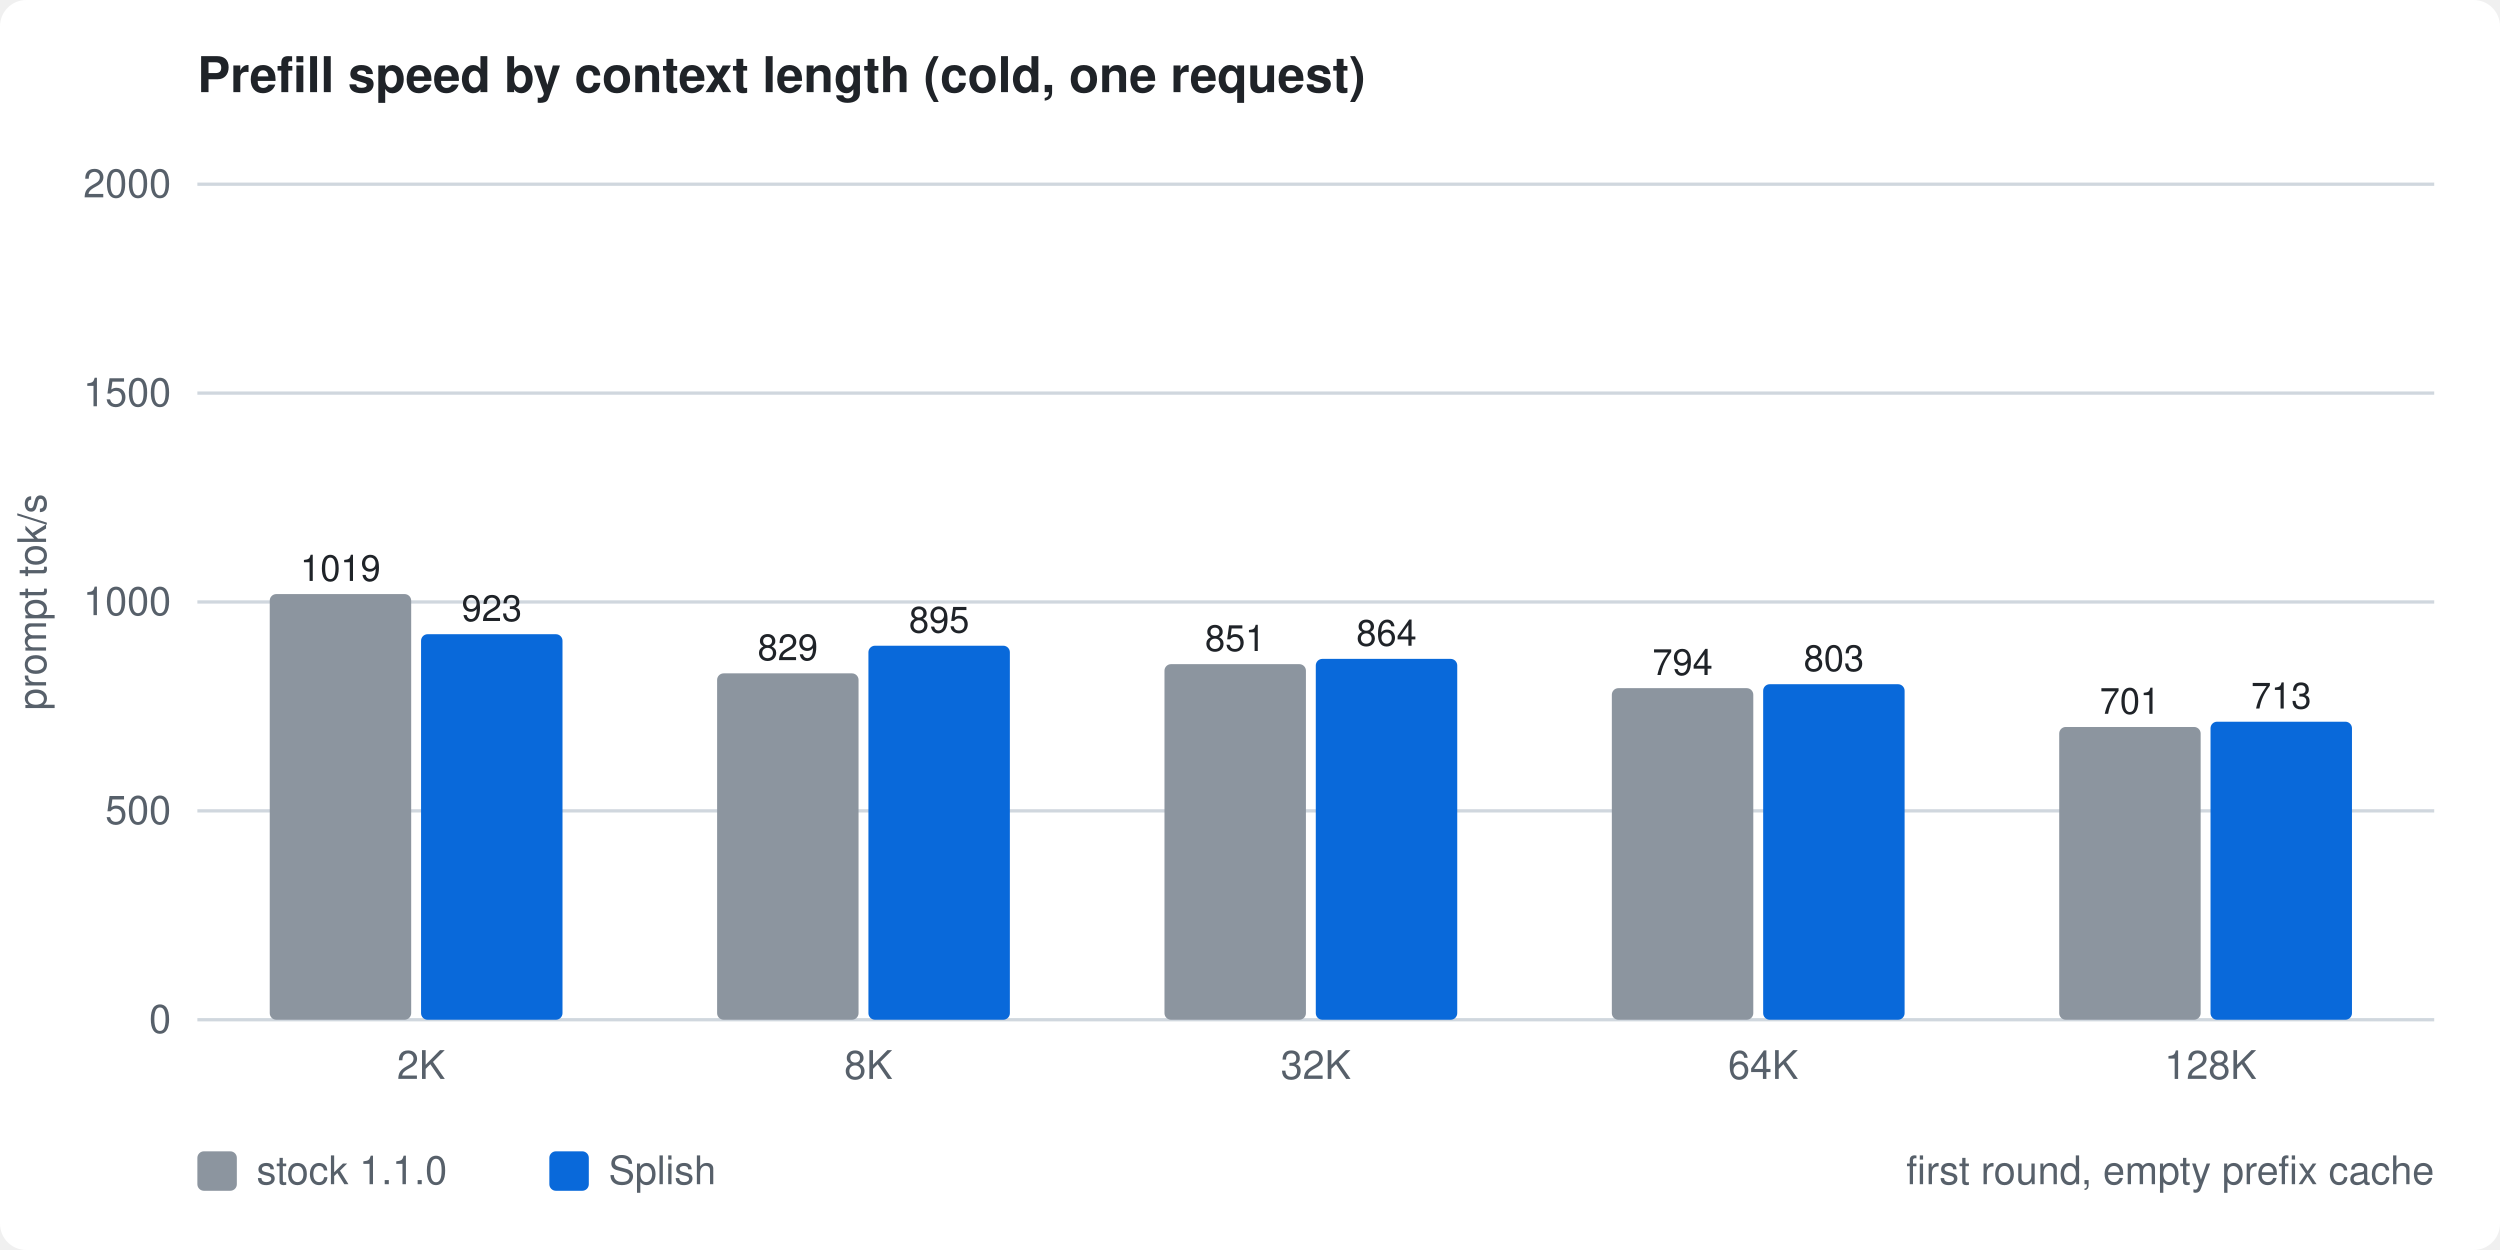
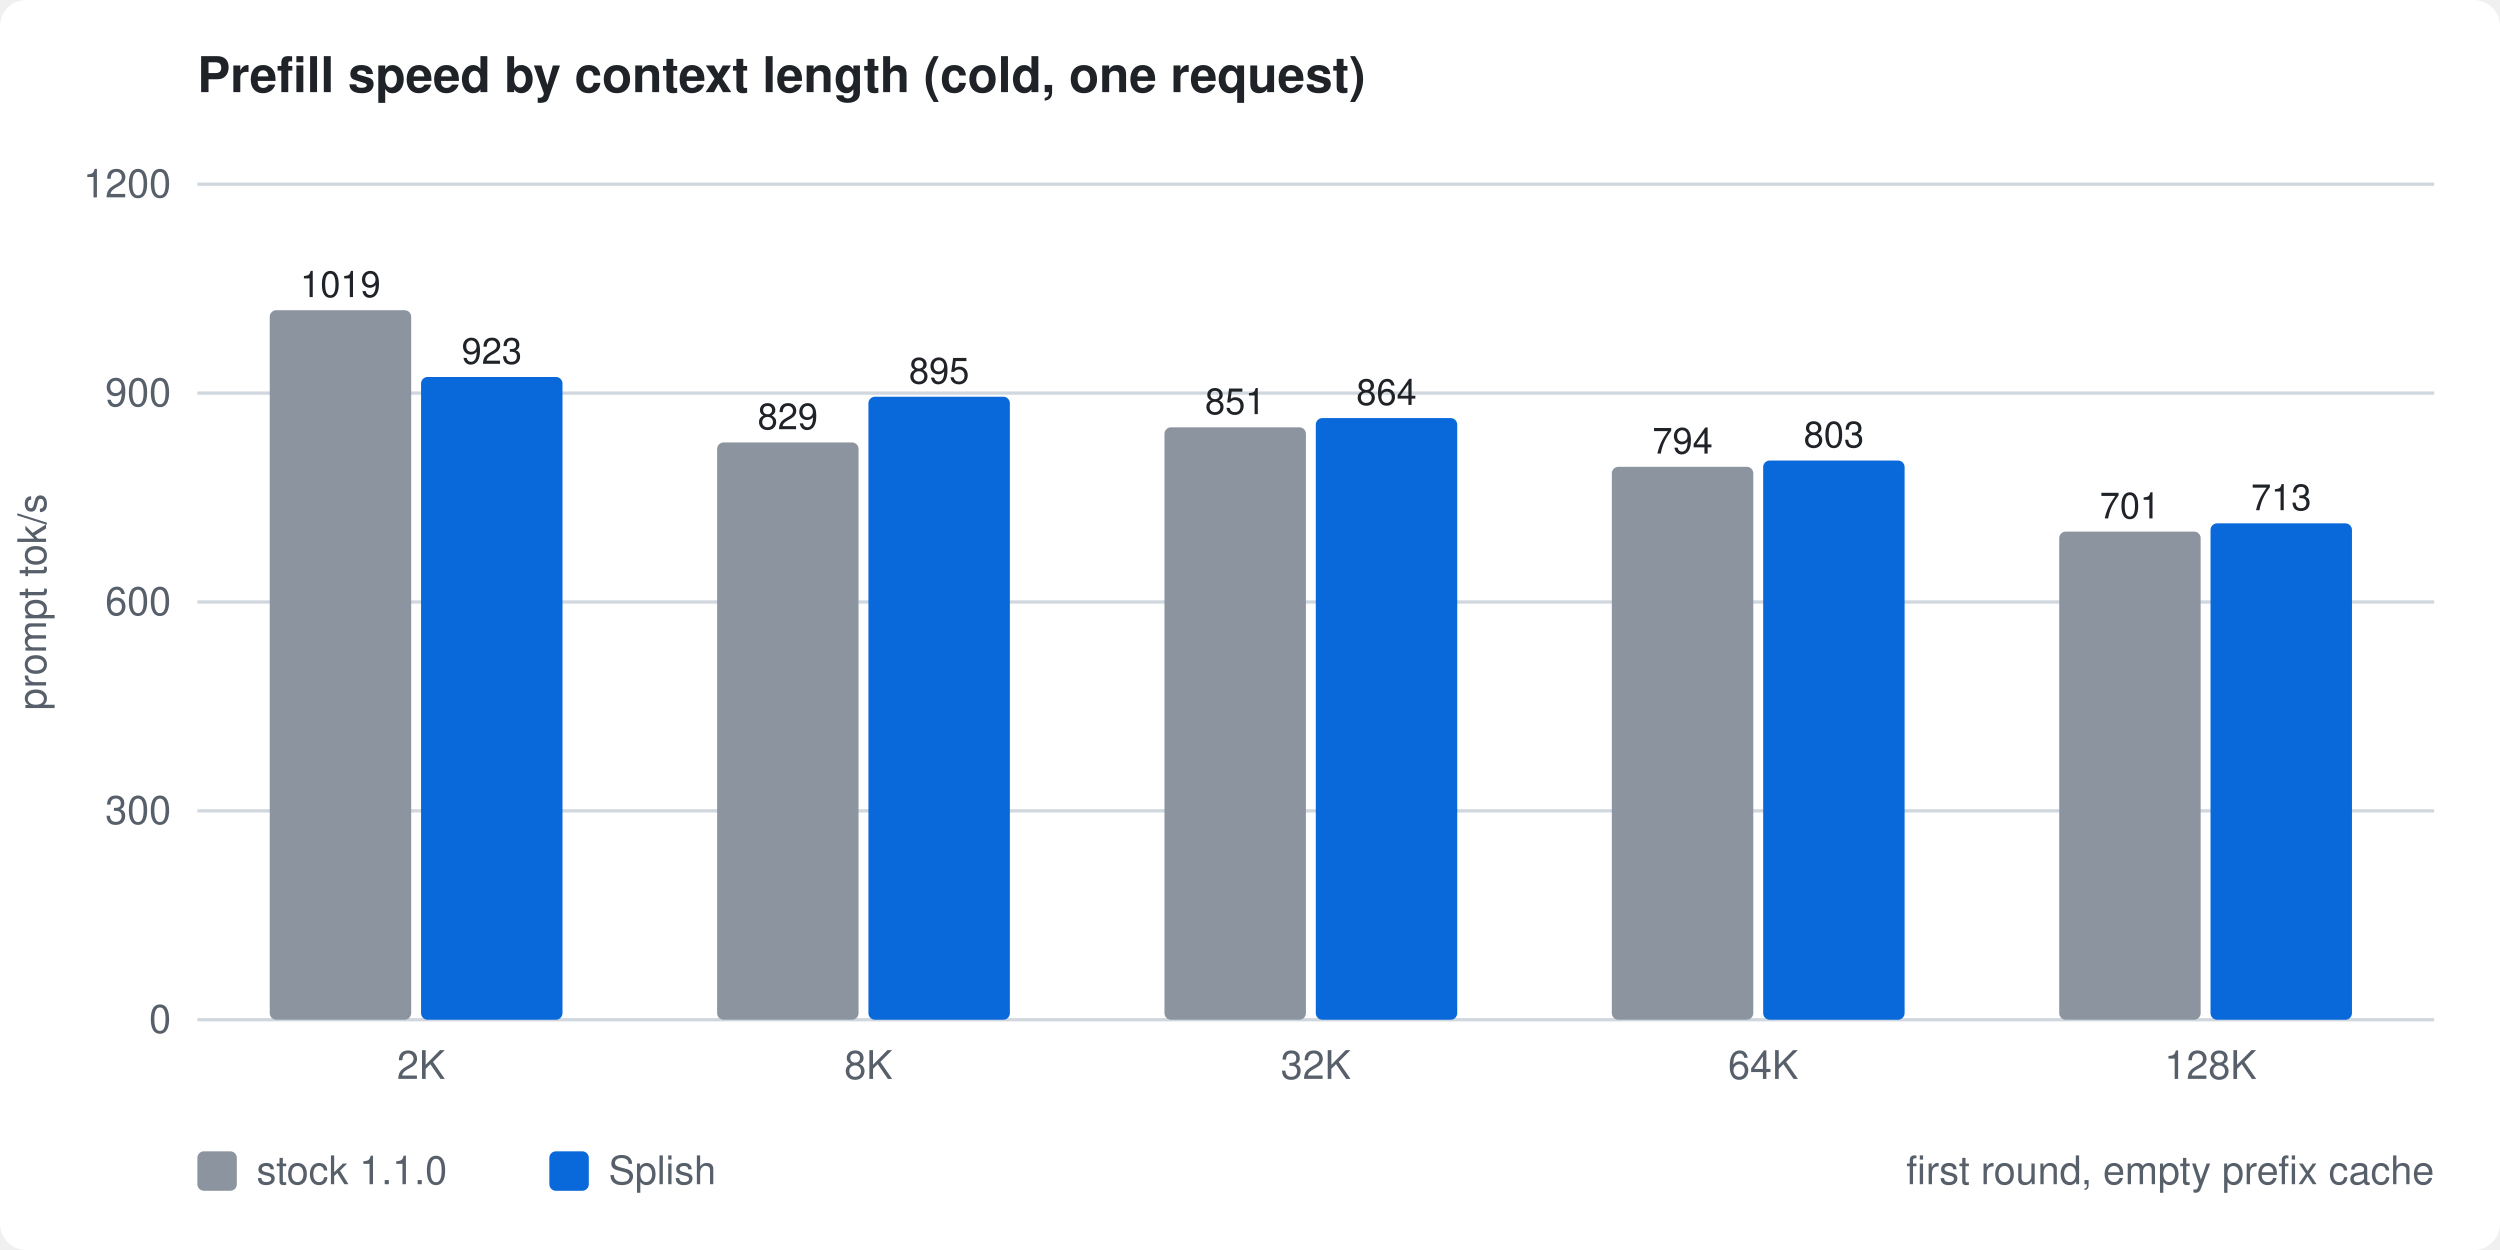
<svg xmlns="http://www.w3.org/2000/svg" width="760" height="380" viewBox="0 0 760 380">
  <style>
  .bg{fill:#ffffff} .t{fill:#1f2328;font:600 15px -apple-system,Segoe UI,Helvetica,Arial,sans-serif}
  .l{fill:#57606a;font:12px -apple-system,Segoe UI,Helvetica,Arial,sans-serif}
  .v{fill:#1f2328;font:11px -apple-system,Segoe UI,Helvetica,Arial,sans-serif}
-   .g{stroke:#d0d7de;stroke-width:1} .s0{fill:#8c959f} .s1{fill:#0969da} .s2{fill:#1a7f37} .s3{fill:#bf8700}
+   .g{stroke:#d0d7de;stroke-width:1} .gain{fill:#1a7f37;font:600 11px -apple-system,Segoe UI,Helvetica,Arial,sans-serif} .s0{fill:#8c959f} .s1{fill:#0969da} .s2{fill:#1a7f37} .s3{fill:#bf8700}
  @media (prefers-color-scheme: dark){
-     .bg{fill:#0d1117} .t,.v{fill:#e6edf3} .l{fill:#8d96a0} .g{stroke:#30363d}
+     .bg{fill:#0d1117} .t,.v{fill:#e6edf3} .l{fill:#8d96a0} .g{stroke:#30363d} .gain{fill:#3fb950}
    .s0{fill:#6e7681} .s1{fill:#4493f8} .s2{fill:#3fb950} .s3{fill:#d29922}}
</style>
  <rect class="bg" width="760" height="380" rx="8" />
  <text class="t" x="60" y="28">Prefill speed by context length (cold, one request)</text>
  <line class="g" x1="60" x2="740" y1="310.0" y2="310.0" />
  <text class="l" x="52" y="314.0" text-anchor="end">0</text>
  <line class="g" x1="60" x2="740" y1="246.5" y2="246.5" />
-   <text class="l" x="52" y="250.5" text-anchor="end">500</text>
+   <text class="l" x="52" y="250.5" text-anchor="end">300</text>
  <line class="g" x1="60" x2="740" y1="183.0" y2="183.0" />
-   <text class="l" x="52" y="187.0" text-anchor="end">1000</text>
+   <text class="l" x="52" y="187.0" text-anchor="end">600</text>
  <line class="g" x1="60" x2="740" y1="119.5" y2="119.5" />
-   <text class="l" x="52" y="123.5" text-anchor="end">1500</text>
+   <text class="l" x="52" y="123.5" text-anchor="end">900</text>
  <line class="g" x1="60" x2="740" y1="56.0" y2="56.0" />
-   <text class="l" x="52" y="60.0" text-anchor="end">2000</text>
+   <text class="l" x="52" y="60.0" text-anchor="end">1200</text>
  <text class="l" x="14" y="183.0" transform="rotate(-90 14 183.0)" text-anchor="middle">prompt tok/s</text>
-   <rect class="s0" x="82.0" y="180.6" width="43.0" height="129.4" rx="2" />
-   <text class="v" x="103.5" y="176.6" text-anchor="middle">1019</text>
-   <rect class="s1" x="128.0" y="192.8" width="43.0" height="117.2" rx="2" />
-   <text class="v" x="149.5" y="188.8" text-anchor="middle">923</text>
+   <rect class="s0" x="82.0" y="94.3" width="43.0" height="215.7" rx="2" />
+   <text class="v" x="103.5" y="90.3" text-anchor="middle">1019</text>
+   <rect class="s1" x="128.0" y="114.6" width="43.0" height="195.4" rx="2" />
+   <text class="v" x="149.5" y="110.6" text-anchor="middle">923</text>
  <text class="l" x="128.0" y="328" text-anchor="middle">2K</text>
-   <rect class="s0" x="218.0" y="204.7" width="43.0" height="105.3" rx="2" />
-   <text class="v" x="239.5" y="200.7" text-anchor="middle">829</text>
-   <rect class="s1" x="264.0" y="196.3" width="43.0" height="113.7" rx="2" />
-   <text class="v" x="285.5" y="192.3" text-anchor="middle">895</text>
+   <rect class="s0" x="218.0" y="134.5" width="43.0" height="175.5" rx="2" />
+   <text class="v" x="239.5" y="130.5" text-anchor="middle">829</text>
+   <rect class="s1" x="264.0" y="120.6" width="43.0" height="189.4" rx="2" />
+   <text class="v" x="285.5" y="116.6" text-anchor="middle">895</text>
  <text class="l" x="264.0" y="328" text-anchor="middle">8K</text>
-   <rect class="s0" x="354.0" y="201.9" width="43.0" height="108.1" rx="2" />
-   <text class="v" x="375.5" y="197.9" text-anchor="middle">851</text>
-   <rect class="s1" x="400.0" y="200.3" width="43.0" height="109.7" rx="2" />
-   <text class="v" x="421.5" y="196.3" text-anchor="middle">864</text>
+   <rect class="s0" x="354.0" y="129.9" width="43.0" height="180.1" rx="2" />
+   <text class="v" x="375.5" y="125.9" text-anchor="middle">851</text>
+   <rect class="s1" x="400.0" y="127.1" width="43.0" height="182.9" rx="2" />
+   <text class="v" x="421.5" y="123.1" text-anchor="middle">864</text>
  <text class="l" x="400.0" y="328" text-anchor="middle">32K</text>
-   <rect class="s0" x="490.0" y="209.2" width="43.0" height="100.8" rx="2" />
-   <text class="v" x="511.5" y="205.2" text-anchor="middle">794</text>
-   <rect class="s1" x="536.0" y="208.0" width="43.0" height="102.0" rx="2" />
-   <text class="v" x="557.5" y="204.0" text-anchor="middle">803</text>
+   <rect class="s0" x="490.0" y="141.9" width="43.0" height="168.1" rx="2" />
+   <text class="v" x="511.5" y="137.9" text-anchor="middle">794</text>
+   <rect class="s1" x="536.0" y="140.0" width="43.0" height="170.0" rx="2" />
+   <text class="v" x="557.5" y="136.0" text-anchor="middle">803</text>
  <text class="l" x="536.0" y="328" text-anchor="middle">64K</text>
-   <rect class="s0" x="626.0" y="221.0" width="43.0" height="89.0" rx="2" />
-   <text class="v" x="647.5" y="217.0" text-anchor="middle">701</text>
-   <rect class="s1" x="672.0" y="219.4" width="43.0" height="90.6" rx="2" />
-   <text class="v" x="693.5" y="215.4" text-anchor="middle">713</text>
+   <rect class="s0" x="626.0" y="161.6" width="43.0" height="148.4" rx="2" />
+   <text class="v" x="647.5" y="157.6" text-anchor="middle">701</text>
+   <rect class="s1" x="672.0" y="159.1" width="43.0" height="150.9" rx="2" />
+   <text class="v" x="693.5" y="155.1" text-anchor="middle">713</text>
  <text class="l" x="672.0" y="328" text-anchor="middle">128K</text>
  <rect class="s0" x="60" y="350" width="12" height="12" rx="2" />
  <text class="l" x="78" y="360">stock 1.1.0</text>
  <rect class="s1" x="167" y="350" width="12" height="12" rx="2" />
  <text class="l" x="185" y="360">Splish</text>
  <text class="l" x="740" y="360" text-anchor="end">first round, empty prefix cache</text>
</svg>
